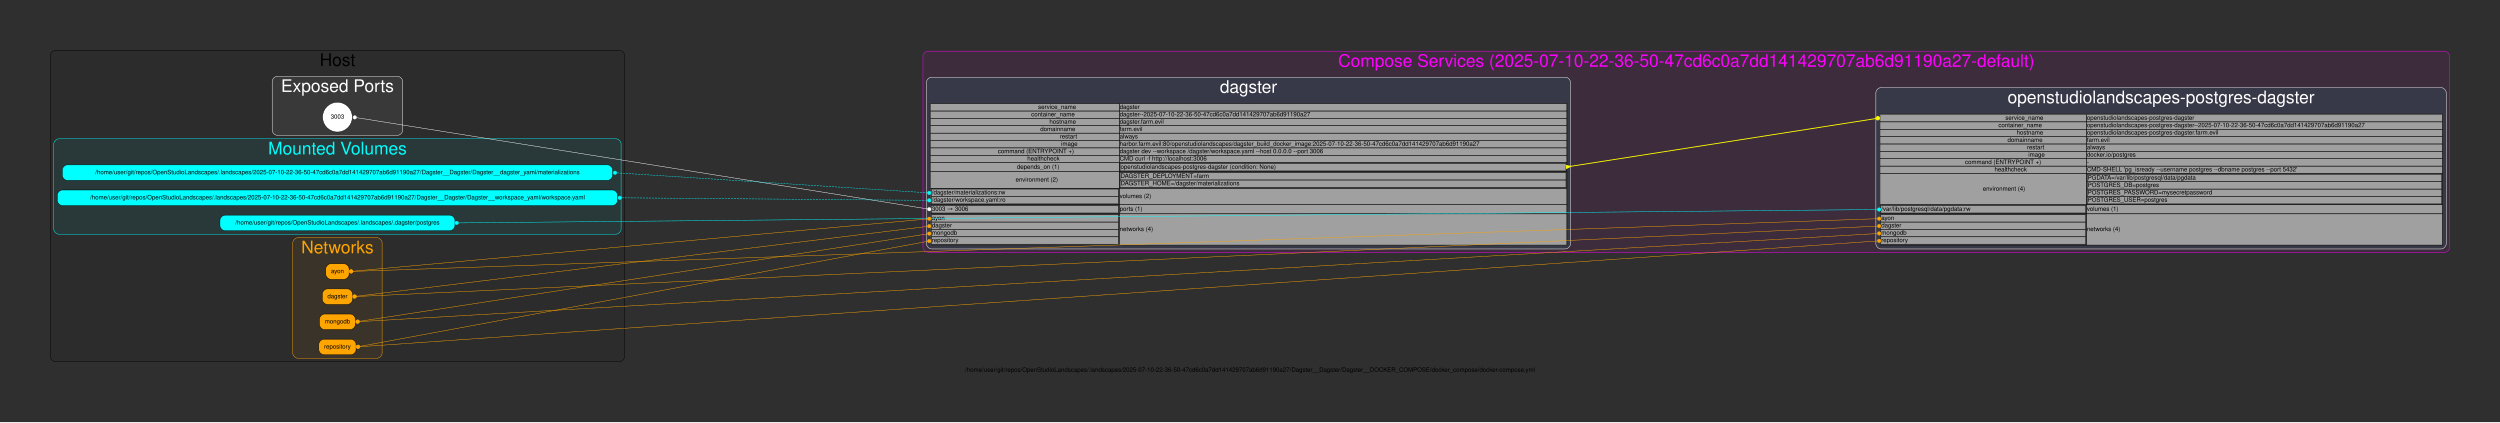
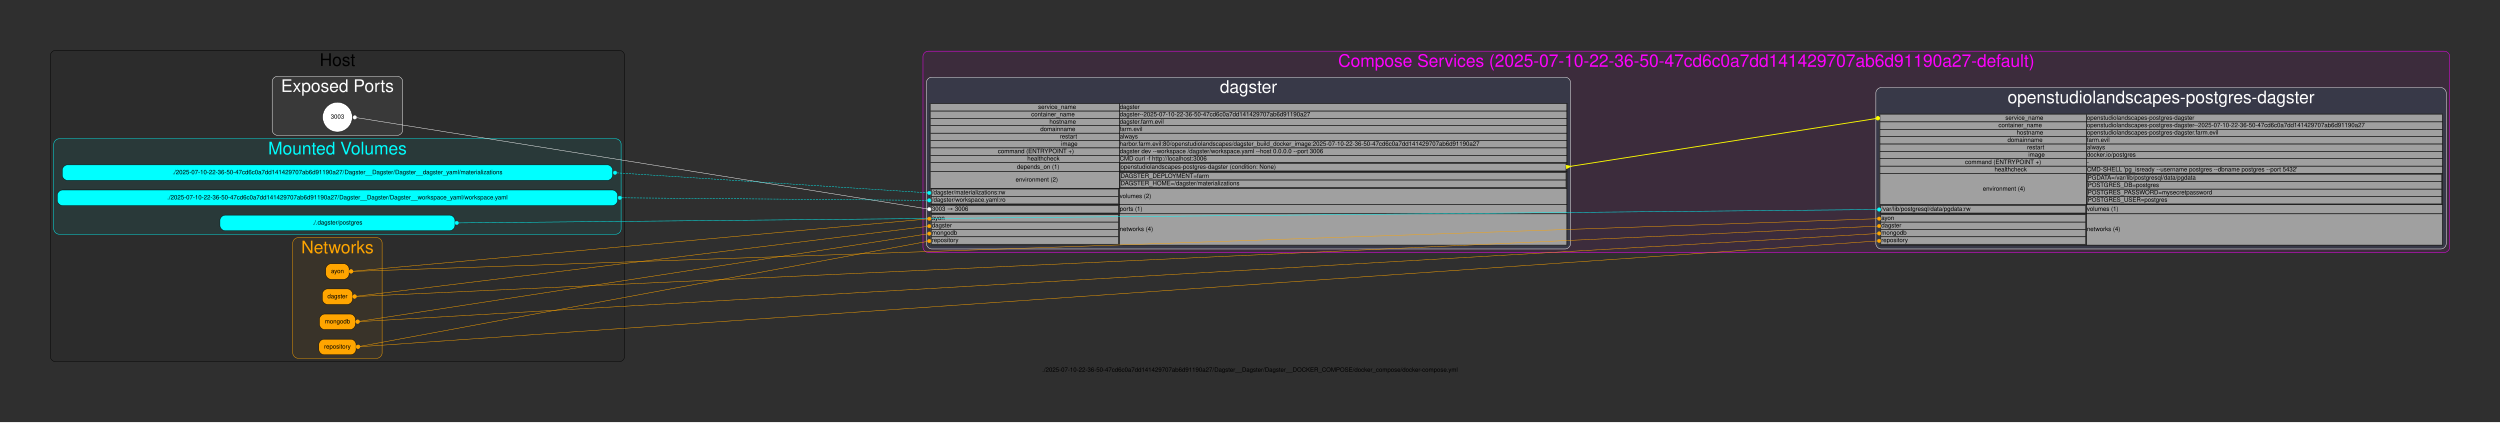
<svg xmlns="http://www.w3.org/2000/svg" width="5764pt" height="973pt" viewBox="0.00 0.00 5764.00 973.00">
  <g id="graph0" class="graph" transform="scale(1 1) rotate(0) translate(108 865)">
    <polygon fill="#2f2f2f" stroke="transparent" points="-108,108 -108,-865 5656,-865 5656,108 -108,108" />
-     <text text-anchor="middle" x="2774" y="-7.8" font-family="Helvetica,sans-Serif" font-size="14.00">/home/user/git/repos/OpenStudioLandscapes/.landscapes/2025-07-10-22-36-50-47cd6c0a7dd141429707ab6d91190a27/Dagster__Dagster/Dagster__DOCKER_COMPOSE/docker_compose/docker-compose.yml</text>
+     <text text-anchor="middle" x="2774" y="-7.8" font-family="Helvetica,sans-Serif" font-size="14.00">./2025-07-10-22-36-50-47cd6c0a7dd141429707ab6d91190a27/Dagster__Dagster/Dagster__DOCKER_COMPOSE/docker_compose/docker-compose.yml</text>
    <g id="clust1" class="cluster">
      <path fill="#ff00ff" fill-opacity="0.063" stroke="#ff00ff" d="M2032,-283C2032,-283 5528,-283 5528,-283 5534,-283 5540,-289 5540,-295 5540,-295 5540,-735 5540,-735 5540,-741 5534,-747 5528,-747 5528,-747 2032,-747 2032,-747 2026,-747 2020,-741 2020,-735 2020,-735 2020,-295 2020,-295 2020,-289 2026,-283 2032,-283" />
      <text text-anchor="middle" x="3780" y="-711" font-family="Helvetica,sans-Serif" font-size="40.00" fill="#ff00ff">Compose Services (2025-07-10-22-36-50-47cd6c0a7dd141429707ab6d91190a27-default)</text>
    </g>
    <g id="clust2" class="cluster">
      <path fill="#00ffff" fill-opacity="0.063" stroke="white" d="M2040,-291C2040,-291 3501,-291 3501,-291 3507,-291 3513,-297 3513,-303 3513,-303 3513,-675 3513,-675 3513,-681 3507,-687 3501,-687 3501,-687 2040,-687 2040,-687 2034,-687 2028,-681 2028,-675 2028,-675 2028,-303 2028,-303 2028,-297 2034,-291 2040,-291" />
      <text text-anchor="middle" x="2770.5" y="-651" font-family="Helvetica,sans-Serif" font-size="40.00" fill="white">dagster</text>
    </g>
    <g id="clust3" class="cluster">
      <path fill="#00ffff" fill-opacity="0.063" stroke="white" d="M4229,-291C4229,-291 5520,-291 5520,-291 5526,-291 5532,-297 5532,-303 5532,-303 5532,-651 5532,-651 5532,-657 5526,-663 5520,-663 5520,-663 4229,-663 4229,-663 4223,-663 4217,-657 4217,-651 4217,-651 4217,-303 4217,-303 4217,-297 4223,-291 4229,-291" />
      <text text-anchor="middle" x="4874.5" y="-627" font-family="Helvetica,sans-Serif" font-size="40.00" fill="white">openstudiolandscapes-postgres-dagster</text>
    </g>
    <g id="clust4" class="cluster">
      <path fill="#000000" fill-opacity="0.063" stroke="#000000" d="M20,-31C20,-31 1320,-31 1320,-31 1326,-31 1332,-37 1332,-43 1332,-43 1332,-737 1332,-737 1332,-743 1326,-749 1320,-749 1320,-749 20,-749 20,-749 14,-749 8,-743 8,-737 8,-737 8,-43 8,-43 8,-37 14,-31 20,-31" />
      <text text-anchor="middle" x="670" y="-713" font-family="Helvetica,sans-Serif" font-size="40.00" fill="#000000">Host</text>
    </g>
    <g id="clust5" class="cluster">
      <path fill="#ffffff" fill-opacity="0.063" stroke="#ffffff" d="M531.55,-553C531.55,-553 808.45,-553 808.45,-553 814.45,-553 820.45,-559 820.45,-565 820.45,-565 820.45,-677 820.45,-677 820.45,-683 814.45,-689 808.45,-689 808.45,-689 531.55,-689 531.55,-689 525.55,-689 519.55,-683 519.55,-677 519.55,-677 519.55,-565 519.55,-565 519.55,-559 525.55,-553 531.55,-553" />
      <text text-anchor="middle" x="670" y="-653" font-family="Helvetica,sans-Serif" font-size="40.00" fill="#ffffff">Exposed Ports</text>
    </g>
    <g id="clust6" class="cluster">
      <path fill="#00ffff" fill-opacity="0.063" stroke="#00ffff" d="M28,-325C28,-325 1312,-325 1312,-325 1318,-325 1324,-331 1324,-337 1324,-337 1324,-533 1324,-533 1324,-539 1318,-545 1312,-545 1312,-545 28,-545 28,-545 22,-545 16,-539 16,-533 16,-533 16,-337 16,-337 16,-331 22,-325 28,-325" />
      <text text-anchor="middle" x="670" y="-509" font-family="Helvetica,sans-Serif" font-size="40.00" fill="#00ffff">Mounted Volumes</text>
    </g>
    <g id="clust7" class="cluster">
      <path fill="#ffa500" fill-opacity="0.063" stroke="#ffa500" d="M579,-39C579,-39 761,-39 761,-39 767,-39 773,-45 773,-51 773,-51 773,-305 773,-305 773,-311 767,-317 761,-317 761,-317 579,-317 579,-317 573,-317 567,-311 567,-305 567,-305 567,-51 567,-51 567,-45 573,-39 579,-39" />
      <text text-anchor="middle" x="670" y="-281" font-family="Helvetica,sans-Serif" font-size="40.00" fill="#ffa500">Networks</text>
    </g>
    <g id="node1" class="node">
      <polygon fill="#a0a0a0" stroke="transparent" points="3505,-627 2036,-627 2036,-299 3505,-299 3505,-627" />
      <polygon fill="none" stroke="#0a0a0a" points="2037.5,-609 2037.5,-626 2472.5,-626 2472.5,-609 2037.5,-609" />
      <text text-anchor="start" x="2285.5" y="-613.8" font-family="Helvetica,sans-Serif" font-size="14.00">            service_name        </text>
      <polygon fill="none" stroke="#0a0a0a" points="2472.5,-609 2472.5,-626 3504.5,-626 3504.5,-609 2472.5,-609" />
      <text text-anchor="start" x="2473.5" y="-613.8" font-family="Helvetica,sans-Serif" font-size="14.00">            dagster        </text>
      <polygon fill="none" stroke="#0a0a0a" points="2037.5,-592 2037.5,-609 2472.5,-609 2472.5,-592 2037.5,-592" />
      <text text-anchor="start" x="2269.5" y="-596.8" font-family="Helvetica,sans-Serif" font-size="14.00">            container_name        </text>
      <polygon fill="none" stroke="#0a0a0a" points="2472.5,-592 2472.5,-609 3504.5,-609 3504.5,-592 2472.5,-592" />
      <text text-anchor="start" x="2473.5" y="-596.8" font-family="Helvetica,sans-Serif" font-size="14.00">            dagster--2025-07-10-22-36-50-47cd6c0a7dd141429707ab6d91190a27        </text>
      <polygon fill="none" stroke="#0a0a0a" points="2037.5,-575 2037.5,-592 2472.5,-592 2472.5,-575 2037.5,-575" />
      <text text-anchor="start" x="2311.5" y="-579.8" font-family="Helvetica,sans-Serif" font-size="14.00">            hostname        </text>
      <polygon fill="none" stroke="#0a0a0a" points="2472.5,-575 2472.5,-592 3504.5,-592 3504.5,-575 2472.5,-575" />
      <text text-anchor="start" x="2473.5" y="-579.8" font-family="Helvetica,sans-Serif" font-size="14.00">            dagster.farm.evil        </text>
      <polygon fill="none" stroke="#0a0a0a" points="2037.5,-558 2037.5,-575 2472.5,-575 2472.5,-558 2037.5,-558" />
      <text text-anchor="start" x="2290.5" y="-562.8" font-family="Helvetica,sans-Serif" font-size="14.00">            domainname        </text>
      <polygon fill="none" stroke="#0a0a0a" points="2472.5,-558 2472.5,-575 3504.5,-575 3504.5,-558 2472.5,-558" />
      <text text-anchor="start" x="2473.5" y="-562.8" font-family="Helvetica,sans-Serif" font-size="14.00">            farm.evil        </text>
      <polygon fill="none" stroke="#0a0a0a" points="2037.5,-541 2037.5,-558 2472.5,-558 2472.5,-541 2037.5,-541" />
      <text text-anchor="start" x="2335.5" y="-545.8" font-family="Helvetica,sans-Serif" font-size="14.00">            restart        </text>
      <polygon fill="none" stroke="#0a0a0a" points="2472.5,-541 2472.5,-558 3504.5,-558 3504.5,-541 2472.5,-541" />
      <text text-anchor="start" x="2473.5" y="-545.8" font-family="Helvetica,sans-Serif" font-size="14.00">            always        </text>
      <polygon fill="none" stroke="#0a0a0a" points="2037.5,-524 2037.5,-541 2472.5,-541 2472.5,-524 2037.5,-524" />
      <text text-anchor="start" x="2338.5" y="-528.8" font-family="Helvetica,sans-Serif" font-size="14.00">            image        </text>
      <polygon fill="none" stroke="#0a0a0a" points="2472.5,-524 2472.5,-541 3504.5,-541 3504.5,-524 2472.5,-524" />
      <text text-anchor="start" x="2473.5" y="-528.8" font-family="Helvetica,sans-Serif" font-size="14.00">            harbor.farm.evil:80/openstudiolandscapes/dagster_build_docker_image:2025-07-10-22-36-50-47cd6c0a7dd141429707ab6d91190a27        </text>
      <polygon fill="none" stroke="#0a0a0a" points="2037.5,-507 2037.5,-524 2472.5,-524 2472.5,-507 2037.5,-507" />
      <text text-anchor="start" x="2192.5" y="-511.8" font-family="Helvetica,sans-Serif" font-size="14.00">            command (ENTRYPOINT +)        </text>
      <polygon fill="none" stroke="#0a0a0a" points="2472.5,-507 2472.5,-524 3504.5,-524 3504.5,-507 2472.5,-507" />
      <text text-anchor="start" x="2473.5" y="-511.8" font-family="Helvetica,sans-Serif" font-size="14.00">            dagster dev --workspace /dagster/workspace.yaml --host 0.0.0.0 --port 3006        </text>
      <polygon fill="none" stroke="#0a0a0a" points="2037.5,-490 2037.5,-507 2472.5,-507 2472.5,-490 2037.5,-490" />
      <text text-anchor="start" x="2260.5" y="-494.8" font-family="Helvetica,sans-Serif" font-size="14.00">                healthcheck            </text>
      <polygon fill="none" stroke="#0a0a0a" points="2472.5,-490 2472.5,-507 3504.5,-507 3504.5,-490 2472.5,-490" />
      <text text-anchor="start" x="2473.5" y="-494.8" font-family="Helvetica,sans-Serif" font-size="14.00">                CMD curl -f http://localhost:3006            </text>
      <polygon fill="none" stroke="#0a0a0a" points="2037.5,-469 2037.5,-490 2472.5,-490 2472.5,-469 2037.5,-469" />
      <text text-anchor="start" x="2236.5" y="-475.8" font-family="Helvetica,sans-Serif" font-size="14.00">                depends_on (1)            </text>
      <polygon fill="none" stroke="#0a0a0a" points="2472.5,-469 2472.5,-490 3504.5,-490 3504.5,-469 2472.5,-469" />
      <polygon fill="none" stroke="#0a0a0a" points="2474.5,-471 2474.5,-488 3502.5,-488 3502.5,-471 2474.5,-471" />
      <text text-anchor="start" x="2475.5" y="-475.8" font-family="Helvetica,sans-Serif" font-size="14.00">                            openstudiolandscapes-postgres-dagster (condition: None)                        </text>
      <polygon fill="none" stroke="#0a0a0a" points="2473.5,-470 2473.5,-489 3503.5,-489 3503.5,-470 2473.5,-470" />
      <polygon fill="none" stroke="#0a0a0a" points="2037.5,-431 2037.5,-469 2472.5,-469 2472.5,-431 2037.5,-431" />
      <text text-anchor="start" x="2233.5" y="-446.3" font-family="Helvetica,sans-Serif" font-size="14.00">                environment (2)            </text>
      <polygon fill="none" stroke="#0a0a0a" points="2472.5,-431 2472.5,-469 3504.5,-469 3504.5,-431 2472.5,-431" />
      <polygon fill="none" stroke="#0a0a0a" points="2474.5,-450 2474.5,-467 3502.5,-467 3502.5,-450 2474.5,-450" />
      <text text-anchor="start" x="2475.5" y="-454.8" font-family="Helvetica,sans-Serif" font-size="14.00">                            DAGSTER_DEPLOYMENT=farm                        </text>
      <polygon fill="none" stroke="#0a0a0a" points="2474.5,-433 2474.5,-450 3502.5,-450 3502.5,-433 2474.5,-433" />
      <text text-anchor="start" x="2475.5" y="-437.8" font-family="Helvetica,sans-Serif" font-size="14.00">                            DAGSTER_HOME=/dagster/materializations                        </text>
      <polygon fill="none" stroke="#0a0a0a" points="2473.5,-432 2473.5,-468 3503.5,-468 3503.5,-432 2473.5,-432" />
      <polygon fill="none" stroke="#0a0a0a" points="2037.5,-393 2037.5,-431 2472.5,-431 2472.5,-393 2037.5,-393" />
      <polygon fill="none" stroke="#0a0a0a" points="2039.5,-412 2039.5,-429 2470.5,-429 2470.5,-412 2039.5,-412" />
      <text text-anchor="start" x="2040.5" y="-416.8" font-family="Helvetica,sans-Serif" font-size="14.00">                            /dagster/materializations:rw                        </text>
      <polygon fill="none" stroke="#0a0a0a" points="2039.5,-395 2039.5,-412 2470.5,-412 2470.5,-395 2039.5,-395" />
      <text text-anchor="start" x="2040.5" y="-399.8" font-family="Helvetica,sans-Serif" font-size="14.00">                            /dagster/workspace.yaml:ro                        </text>
      <polygon fill="none" stroke="#0a0a0a" points="2038.5,-394 2038.5,-430 2471.5,-430 2471.5,-394 2038.5,-394" />
      <polygon fill="none" stroke="#0a0a0a" points="2472.5,-393 2472.5,-431 3504.5,-431 3504.5,-393 2472.5,-393" />
      <text text-anchor="start" x="2473.5" y="-408.3" font-family="Helvetica,sans-Serif" font-size="14.00">                volumes (2)            </text>
      <polygon fill="none" stroke="#0a0a0a" points="2037.5,-372 2037.5,-393 2472.5,-393 2472.5,-372 2037.5,-372" />
      <polygon fill="none" stroke="#0a0a0a" points="2039.5,-374 2039.5,-391 2470.5,-391 2470.5,-374 2039.5,-374" />
      <text text-anchor="start" x="2040.5" y="-378.8" font-family="Helvetica,sans-Serif" font-size="14.00">                            3003 → 3006                        </text>
      <polygon fill="none" stroke="#0a0a0a" points="2038.5,-373 2038.5,-392 2471.5,-392 2471.5,-373 2038.5,-373" />
      <polygon fill="none" stroke="#0a0a0a" points="2472.5,-372 2472.5,-393 3504.5,-393 3504.5,-372 2472.5,-372" />
      <text text-anchor="start" x="2473.5" y="-378.8" font-family="Helvetica,sans-Serif" font-size="14.00">                ports (1)            </text>
      <polygon fill="none" stroke="#0a0a0a" points="2037.5,-300 2037.5,-372 2472.5,-372 2472.5,-300 2037.5,-300" />
      <polygon fill="none" stroke="#0a0a0a" points="2039.5,-353 2039.5,-370 2470.5,-370 2470.5,-353 2039.5,-353" />
      <text text-anchor="start" x="2040.5" y="-357.8" font-family="Helvetica,sans-Serif" font-size="14.00">                            ayon                        </text>
      <polygon fill="none" stroke="#0a0a0a" points="2039.5,-336 2039.5,-353 2470.5,-353 2470.5,-336 2039.5,-336" />
      <text text-anchor="start" x="2040.5" y="-340.8" font-family="Helvetica,sans-Serif" font-size="14.00">                            dagster                        </text>
      <polygon fill="none" stroke="#0a0a0a" points="2039.5,-319 2039.5,-336 2470.5,-336 2470.5,-319 2039.5,-319" />
      <text text-anchor="start" x="2040.5" y="-323.8" font-family="Helvetica,sans-Serif" font-size="14.00">                            mongodb                        </text>
      <polygon fill="none" stroke="#0a0a0a" points="2039.5,-302 2039.5,-319 2470.5,-319 2470.5,-302 2039.5,-302" />
      <text text-anchor="start" x="2040.5" y="-306.8" font-family="Helvetica,sans-Serif" font-size="14.00">                            repository                        </text>
      <polygon fill="none" stroke="#0a0a0a" points="2038.5,-301 2038.5,-371 2471.5,-371 2471.5,-301 2038.5,-301" />
      <polygon fill="none" stroke="#0a0a0a" points="2472.5,-300 2472.5,-372 3504.5,-372 3504.5,-300 2472.5,-300" />
      <text text-anchor="start" x="2473.5" y="-332.3" font-family="Helvetica,sans-Serif" font-size="14.00">                networks (4)            </text>
      <polygon fill="none" stroke="#0a0a0a" points="2036,-299 2036,-627 3505,-627 3505,-299 2036,-299" />
    </g>
    <g id="node2" class="node">
      <polygon fill="#a0a0a0" stroke="transparent" points="5524,-602.5 4225,-602.5 4225,-299.5 5524,-299.5 5524,-602.5" />
      <polygon fill="none" stroke="#0a0a0a" points="4226.5,-584 4226.5,-601 4702.5,-601 4702.5,-584 4226.5,-584" />
      <text text-anchor="start" x="4515.5" y="-588.8" font-family="Helvetica,sans-Serif" font-size="14.00">            service_name        </text>
      <polygon fill="none" stroke="#0a0a0a" points="4702.5,-584 4702.5,-601 5523.5,-601 5523.5,-584 4702.5,-584" />
      <text text-anchor="start" x="4703.5" y="-588.8" font-family="Helvetica,sans-Serif" font-size="14.00">            openstudiolandscapes-postgres-dagster        </text>
      <polygon fill="none" stroke="#0a0a0a" points="4226.5,-567 4226.5,-584 4702.5,-584 4702.5,-567 4226.5,-567" />
      <text text-anchor="start" x="4499.5" y="-571.8" font-family="Helvetica,sans-Serif" font-size="14.00">            container_name        </text>
      <polygon fill="none" stroke="#0a0a0a" points="4702.5,-567 4702.5,-584 5523.5,-584 5523.5,-567 4702.5,-567" />
      <text text-anchor="start" x="4703.5" y="-571.8" font-family="Helvetica,sans-Serif" font-size="14.00">            openstudiolandscapes-postgres-dagster--2025-07-10-22-36-50-47cd6c0a7dd141429707ab6d91190a27        </text>
      <polygon fill="none" stroke="#0a0a0a" points="4226.5,-550 4226.5,-567 4702.5,-567 4702.5,-550 4226.5,-550" />
      <text text-anchor="start" x="4541.5" y="-554.8" font-family="Helvetica,sans-Serif" font-size="14.00">            hostname        </text>
      <polygon fill="none" stroke="#0a0a0a" points="4702.5,-550 4702.5,-567 5523.5,-567 5523.5,-550 4702.5,-550" />
      <text text-anchor="start" x="4703.5" y="-554.8" font-family="Helvetica,sans-Serif" font-size="14.00">            openstudiolandscapes-postgres-dagster.farm.evil        </text>
      <polygon fill="none" stroke="#0a0a0a" points="4226.5,-533 4226.5,-550 4702.5,-550 4702.5,-533 4226.5,-533" />
      <text text-anchor="start" x="4520.5" y="-537.8" font-family="Helvetica,sans-Serif" font-size="14.00">            domainname        </text>
      <polygon fill="none" stroke="#0a0a0a" points="4702.5,-533 4702.5,-550 5523.5,-550 5523.5,-533 4702.5,-533" />
      <text text-anchor="start" x="4703.5" y="-537.8" font-family="Helvetica,sans-Serif" font-size="14.00">            farm.evil        </text>
      <polygon fill="none" stroke="#0a0a0a" points="4226.5,-516 4226.5,-533 4702.5,-533 4702.5,-516 4226.5,-516" />
      <text text-anchor="start" x="4565.5" y="-520.8" font-family="Helvetica,sans-Serif" font-size="14.00">            restart        </text>
      <polygon fill="none" stroke="#0a0a0a" points="4702.5,-516 4702.5,-533 5523.5,-533 5523.5,-516 4702.5,-516" />
      <text text-anchor="start" x="4703.5" y="-520.8" font-family="Helvetica,sans-Serif" font-size="14.00">            always        </text>
      <polygon fill="none" stroke="#0a0a0a" points="4226.5,-499 4226.5,-516 4702.5,-516 4702.5,-499 4226.5,-499" />
      <text text-anchor="start" x="4568.5" y="-503.8" font-family="Helvetica,sans-Serif" font-size="14.00">            image        </text>
      <polygon fill="none" stroke="#0a0a0a" points="4702.5,-499 4702.5,-516 5523.5,-516 5523.5,-499 4702.5,-499" />
      <text text-anchor="start" x="4703.5" y="-503.8" font-family="Helvetica,sans-Serif" font-size="14.00">            docker.io/postgres        </text>
      <polygon fill="none" stroke="#0a0a0a" points="4226.5,-482 4226.5,-499 4702.5,-499 4702.5,-482 4226.5,-482" />
      <text text-anchor="start" x="4422.5" y="-486.8" font-family="Helvetica,sans-Serif" font-size="14.00">            command (ENTRYPOINT +)        </text>
      <polygon fill="none" stroke="#0a0a0a" points="4702.5,-482 4702.5,-499 5523.5,-499 5523.5,-482 4702.5,-482" />
      <text text-anchor="start" x="4703.5" y="-486.8" font-family="Helvetica,sans-Serif" font-size="14.00">            -        </text>
      <polygon fill="none" stroke="#0a0a0a" points="4226.5,-465 4226.5,-482 4702.5,-482 4702.5,-465 4226.5,-465" />
      <text text-anchor="start" x="4490.5" y="-469.8" font-family="Helvetica,sans-Serif" font-size="14.00">                healthcheck            </text>
      <polygon fill="none" stroke="#0a0a0a" points="4702.5,-465 4702.5,-482 5523.5,-482 5523.5,-465 4702.5,-465" />
      <text text-anchor="start" x="4703.5" y="-469.8" font-family="Helvetica,sans-Serif" font-size="14.00">                CMD-SHELL 'pg_isready --username postgres --dbname postgres --port 5432'            </text>
      <polygon fill="none" stroke="#0a0a0a" points="4226.5,-393 4226.5,-465 4702.5,-465 4702.5,-393 4226.5,-393" />
      <text text-anchor="start" x="4463.5" y="-425.3" font-family="Helvetica,sans-Serif" font-size="14.00">                environment (4)            </text>
      <polygon fill="none" stroke="#0a0a0a" points="4702.5,-393 4702.5,-465 5523.5,-465 5523.5,-393 4702.5,-393" />
      <polygon fill="none" stroke="#0a0a0a" points="4704.5,-446 4704.5,-463 5521.5,-463 5521.5,-446 4704.5,-446" />
      <text text-anchor="start" x="4705.5" y="-450.8" font-family="Helvetica,sans-Serif" font-size="14.00">                            PGDATA=/var/lib/postgresql/data/pgdata                        </text>
      <polygon fill="none" stroke="#0a0a0a" points="4704.5,-429 4704.5,-446 5521.5,-446 5521.5,-429 4704.5,-429" />
      <text text-anchor="start" x="4705.5" y="-433.8" font-family="Helvetica,sans-Serif" font-size="14.00">                            POSTGRES_DB=postgres                        </text>
      <polygon fill="none" stroke="#0a0a0a" points="4704.5,-412 4704.5,-429 5521.5,-429 5521.5,-412 4704.5,-412" />
      <text text-anchor="start" x="4705.5" y="-416.8" font-family="Helvetica,sans-Serif" font-size="14.00">                            POSTGRES_PASSWORD=mysecretpassword                        </text>
      <polygon fill="none" stroke="#0a0a0a" points="4704.5,-395 4704.5,-412 5521.5,-412 5521.5,-395 4704.5,-395" />
      <text text-anchor="start" x="4705.5" y="-399.8" font-family="Helvetica,sans-Serif" font-size="14.00">                            POSTGRES_USER=postgres                        </text>
      <polygon fill="none" stroke="#0a0a0a" points="4703.5,-394 4703.5,-464 5522.5,-464 5522.5,-394 4703.5,-394" />
      <polygon fill="none" stroke="#0a0a0a" points="4226.5,-372 4226.5,-393 4702.5,-393 4702.5,-372 4226.5,-372" />
      <polygon fill="none" stroke="#0a0a0a" points="4228.5,-374 4228.5,-391 4700.5,-391 4700.5,-374 4228.5,-374" />
      <text text-anchor="start" x="4229.5" y="-378.8" font-family="Helvetica,sans-Serif" font-size="14.00">                            /var/lib/postgresql/data/pgdata:rw                        </text>
      <polygon fill="none" stroke="#0a0a0a" points="4227.5,-373 4227.5,-392 4701.5,-392 4701.5,-373 4227.5,-373" />
      <polygon fill="none" stroke="#0a0a0a" points="4702.5,-372 4702.5,-393 5523.5,-393 5523.5,-372 4702.5,-372" />
      <text text-anchor="start" x="4703.5" y="-378.8" font-family="Helvetica,sans-Serif" font-size="14.00">                volumes (1)            </text>
      <polygon fill="none" stroke="#0a0a0a" points="4226.5,-300 4226.5,-372 4702.5,-372 4702.5,-300 4226.5,-300" />
      <polygon fill="none" stroke="#0a0a0a" points="4228.5,-353 4228.5,-370 4700.5,-370 4700.5,-353 4228.5,-353" />
      <text text-anchor="start" x="4229.5" y="-357.8" font-family="Helvetica,sans-Serif" font-size="14.00">                            ayon                        </text>
      <polygon fill="none" stroke="#0a0a0a" points="4228.5,-336 4228.5,-353 4700.5,-353 4700.5,-336 4228.5,-336" />
      <text text-anchor="start" x="4229.5" y="-340.8" font-family="Helvetica,sans-Serif" font-size="14.00">                            dagster                        </text>
      <polygon fill="none" stroke="#0a0a0a" points="4228.5,-319 4228.5,-336 4700.5,-336 4700.5,-319 4228.5,-319" />
      <text text-anchor="start" x="4229.5" y="-323.8" font-family="Helvetica,sans-Serif" font-size="14.00">                            mongodb                        </text>
      <polygon fill="none" stroke="#0a0a0a" points="4228.5,-302 4228.5,-319 4700.5,-319 4700.5,-302 4228.5,-302" />
      <text text-anchor="start" x="4229.5" y="-306.8" font-family="Helvetica,sans-Serif" font-size="14.00">                            repository                        </text>
      <polygon fill="none" stroke="#0a0a0a" points="4227.5,-301 4227.5,-371 4701.5,-371 4701.5,-301 4227.5,-301" />
      <polygon fill="none" stroke="#0a0a0a" points="4702.5,-300 4702.5,-372 5523.5,-372 5523.5,-300 4702.5,-300" />
      <text text-anchor="start" x="4703.5" y="-332.3" font-family="Helvetica,sans-Serif" font-size="14.00">                networks (4)            </text>
      <polygon fill="none" stroke="#0a0a0a" points="4225,-299.5 4225,-602.5 5524,-602.5 5524,-299.5 4225,-299.5" />
    </g>
    <g id="edge1" class="edge">
      <path fill="none" stroke="yellow" stroke-width="2" d="M3513.43,-481.55C3594.39,-494.23 4144.82,-580.37 4217.57,-591.76" />
      <polygon fill="yellow" stroke="yellow" stroke-width="2" points="3504.04,-476.54 3513.38,-481.55 3502.96,-483.46 3504.04,-476.54" />
      <ellipse fill="yellow" stroke="yellow" stroke-width="2" cx="4221.55" cy="-592.38" rx="4" ry="4" />
    </g>
    <g id="node3" class="node">
      <ellipse fill="#ffffff" stroke="black" cx="670" cy="-595" rx="34.39" ry="34.39" />
      <text text-anchor="middle" x="670" y="-591.3" font-family="Helvetica,sans-Serif" font-size="14.00">3003</text>
    </g>
    <g id="edge2" class="edge">
      <path fill="none" stroke="#ffffff" d="M714.16,-593.7C820.18,-576.75 1924.94,-400.15 2030.42,-383.29" />
      <ellipse fill="#ffffff" stroke="#ffffff" cx="709.95" cy="-594.37" rx="4" ry="4" />
      <ellipse fill="#ffffff" stroke="#ffffff" cx="2034.55" cy="-382.63" rx="4" ry="4" />
    </g>
    <g id="node4" class="node">
      <path fill="#00ffff" stroke="black" d="M1292.5,-485C1292.5,-485 47.5,-485 47.5,-485 41.5,-485 35.5,-479 35.5,-473 35.5,-473 35.5,-461 35.5,-461 35.5,-455 41.5,-449 47.5,-449 47.5,-449 1292.5,-449 1292.5,-449 1298.5,-449 1304.5,-455 1304.5,-461 1304.5,-461 1304.5,-473 1304.5,-473 1304.5,-479 1298.5,-485 1292.5,-485" />
-       <text text-anchor="middle" x="670" y="-463.3" font-family="Helvetica,sans-Serif" font-size="14.00">/home/user/git/repos/OpenStudioLandscapes/.landscapes/2025-07-10-22-36-50-47cd6c0a7dd141429707ab6d91190a27/Dagster__Dagster/Dagster__dagster_yaml/materializations</text>
+       <text text-anchor="middle" x="670" y="-463.3" font-family="Helvetica,sans-Serif" font-size="14.00">./2025-07-10-22-36-50-47cd6c0a7dd141429707ab6d91190a27/Dagster__Dagster/Dagster__dagster_yaml/materializations</text>
    </g>
    <g id="edge3" class="edge">
      <path fill="none" stroke="#00ffff" stroke-dasharray="5,2" d="M1314.23,-466.47C1389.36,-461.65 1955.48,-425.33 2030.34,-420.52" />
      <ellipse fill="#00ffff" stroke="#00ffff" cx="1309.99" cy="-466.74" rx="4" ry="4" />
      <ellipse fill="#00ffff" stroke="#00ffff" cx="2034.51" cy="-420.26" rx="4" ry="4" />
    </g>
    <g id="node5" class="node">
      <path fill="#00ffff" stroke="black" d="M1304,-427C1304,-427 36,-427 36,-427 30,-427 24,-421 24,-415 24,-415 24,-403 24,-403 24,-397 30,-391 36,-391 36,-391 1304,-391 1304,-391 1310,-391 1316,-397 1316,-403 1316,-403 1316,-415 1316,-415 1316,-421 1310,-427 1304,-427" />
-       <text text-anchor="middle" x="670" y="-405.3" font-family="Helvetica,sans-Serif" font-size="14.00">/home/user/git/repos/OpenStudioLandscapes/.landscapes/2025-07-10-22-36-50-47cd6c0a7dd141429707ab6d91190a27/Dagster__Dagster/Dagster__workspace_yaml/workspace.yaml</text>
+       <text text-anchor="middle" x="670" y="-405.3" font-family="Helvetica,sans-Serif" font-size="14.00">./2025-07-10-22-36-50-47cd6c0a7dd141429707ab6d91190a27/Dagster__Dagster/Dagster__workspace_yaml/workspace.yaml</text>
    </g>
    <g id="edge4" class="edge">
      <path fill="none" stroke="#00ffff" stroke-dasharray="5,2" d="M1325.1,-408.93C1399.11,-408.32 1956.73,-403.68 2030.46,-403.07" />
      <ellipse fill="#00ffff" stroke="#00ffff" cx="1321" cy="-408.97" rx="4" ry="4" />
      <ellipse fill="#00ffff" stroke="#00ffff" cx="2034.5" cy="-403.03" rx="4" ry="4" />
    </g>
    <g id="node6" class="node">
      <path fill="#00ffff" stroke="black" d="M929,-369C929,-369 411,-369 411,-369 405,-369 399,-363 399,-357 399,-357 399,-345 399,-345 399,-339 405,-333 411,-333 411,-333 929,-333 929,-333 935,-333 941,-339 941,-345 941,-345 941,-357 941,-357 941,-363 935,-369 929,-369" />
-       <text text-anchor="middle" x="670" y="-347.3" font-family="Helvetica,sans-Serif" font-size="14.00">/home/user/git/repos/OpenStudioLandscapes/.landscapes/.dagster/postgres</text>
+       <text text-anchor="middle" x="670" y="-347.3" font-family="Helvetica,sans-Serif" font-size="14.00">./.dagster/postgres</text>
    </g>
    <g id="edge5" class="edge">
      <path fill="none" stroke="#00ffff" d="M949.03,-351.08C1122.37,-352.71 4046.38,-380.28 4220.41,-381.92" />
      <ellipse fill="#00ffff" stroke="#00ffff" cx="945" cy="-351.04" rx="4" ry="4" />
      <ellipse fill="#00ffff" stroke="#00ffff" cx="4224.5" cy="-381.96" rx="4" ry="4" />
    </g>
    <g id="node7" class="node">
      <path fill="#ffa500" stroke="black" d="M685,-257C685,-257 655,-257 655,-257 649,-257 643,-251 643,-245 643,-245 643,-233 643,-233 643,-227 649,-221 655,-221 655,-221 685,-221 685,-221 691,-221 697,-227 697,-233 697,-233 697,-245 697,-245 697,-251 691,-257 685,-257" />
      <text text-anchor="middle" x="670" y="-235.3" font-family="Helvetica,sans-Serif" font-size="14.00">ayon</text>
    </g>
    <g id="edge6" class="edge">
      <path fill="none" stroke="#ffa500" d="M706.21,-239.75C812.87,-249.45 1924.25,-350.6 2030.37,-360.26" />
      <ellipse fill="#ffa500" stroke="#ffa500" cx="701.98" cy="-239.36" rx="4" ry="4" />
      <ellipse fill="#ffa500" stroke="#ffa500" cx="2034.52" cy="-360.64" rx="4" ry="4" />
    </g>
    <g id="edge10" class="edge">
      <path fill="none" stroke="#ffa500" d="M705.05,-239.28C885.49,-245.51 4038.81,-354.45 4220.35,-360.72" />
      <ellipse fill="#ffa500" stroke="#ffa500" cx="701" cy="-239.14" rx="4" ry="4" />
      <ellipse fill="#ffa500" stroke="#ffa500" cx="4224.5" cy="-360.86" rx="4" ry="4" />
    </g>
    <g id="node8" class="node">
      <path fill="#ffa500" stroke="black" d="M693,-199C693,-199 647,-199 647,-199 641,-199 635,-193 635,-187 635,-187 635,-175 635,-175 635,-169 641,-163 647,-163 647,-163 693,-163 693,-163 699,-163 705,-169 705,-175 705,-175 705,-187 705,-187 705,-193 699,-199 693,-199" />
      <text text-anchor="middle" x="670" y="-177.3" font-family="Helvetica,sans-Serif" font-size="14.00">dagster</text>
    </g>
    <g id="edge7" class="edge">
      <path fill="none" stroke="#ffa500" d="M714.16,-182C820.18,-194.97 1924.94,-330.11 2030.42,-343.01" />
      <ellipse fill="#ffa500" stroke="#ffa500" cx="709.97" cy="-181.49" rx="4" ry="4" />
      <ellipse fill="#ffa500" stroke="#ffa500" cx="2034.53" cy="-343.51" rx="4" ry="4" />
    </g>
    <g id="edge11" class="edge">
      <path fill="none" stroke="#ffa500" d="M713.04,-181.37C893.06,-189.7 4039.24,-335.24 4220.36,-343.62" />
      <ellipse fill="#ffa500" stroke="#ffa500" cx="709" cy="-181.18" rx="4" ry="4" />
      <ellipse fill="#ffa500" stroke="#ffa500" cx="4224.5" cy="-343.82" rx="4" ry="4" />
    </g>
    <g id="node9" class="node">
      <path fill="#ffa500" stroke="black" d="M699.5,-141C699.5,-141 640.5,-141 640.5,-141 634.5,-141 628.5,-135 628.5,-129 628.5,-129 628.5,-117 628.5,-117 628.5,-111 634.5,-105 640.5,-105 640.5,-105 699.5,-105 699.5,-105 705.5,-105 711.5,-111 711.5,-117 711.5,-117 711.5,-129 711.5,-129 711.5,-135 705.5,-141 699.5,-141" />
      <text text-anchor="middle" x="670" y="-119.3" font-family="Helvetica,sans-Serif" font-size="14.00">mongodb</text>
    </g>
    <g id="edge8" class="edge">
      <path fill="none" stroke="#ffa500" d="M721.12,-124.25C826.58,-140.48 1925.53,-309.61 2030.46,-325.76" />
      <ellipse fill="#ffa500" stroke="#ffa500" cx="716.95" cy="-123.61" rx="4" ry="4" />
      <ellipse fill="#ffa500" stroke="#ffa500" cx="2034.55" cy="-326.39" rx="4" ry="4" />
    </g>
    <g id="edge12" class="edge">
      <path fill="none" stroke="#ffa500" d="M720.02,-123.47C899.69,-133.89 4039.62,-316.04 4220.38,-326.53" />
      <ellipse fill="#ffa500" stroke="#ffa500" cx="715.99" cy="-123.23" rx="4" ry="4" />
      <ellipse fill="#ffa500" stroke="#ffa500" cx="4224.51" cy="-326.77" rx="4" ry="4" />
    </g>
    <g id="node10" class="node">
      <path fill="#ffa500" stroke="black" d="M701,-83C701,-83 639,-83 639,-83 633,-83 627,-77 627,-71 627,-71 627,-59 627,-59 627,-53 633,-47 639,-47 639,-47 701,-47 701,-47 707,-47 713,-53 713,-59 713,-59 713,-71 713,-71 713,-77 707,-83 701,-83" />
      <text text-anchor="middle" x="670" y="-61.3" font-family="Helvetica,sans-Serif" font-size="14.00">repository</text>
    </g>
    <g id="edge9" class="edge">
      <path fill="none" stroke="#ffa500" d="M722.11,-66.5C827.5,-85.99 1925.62,-289.12 2030.47,-308.51" />
      <ellipse fill="#ffa500" stroke="#ffa500" cx="717.93" cy="-65.73" rx="4" ry="4" />
      <ellipse fill="#ffa500" stroke="#ffa500" cx="2034.57" cy="-309.27" rx="4" ry="4" />
    </g>
    <g id="edge13" class="edge">
      <path fill="none" stroke="#ffa500" d="M721.02,-65.56C900.64,-78.08 4039.67,-296.84 4220.38,-309.43" />
      <ellipse fill="#ffa500" stroke="#ffa500" cx="716.99" cy="-65.28" rx="4" ry="4" />
      <ellipse fill="#ffa500" stroke="#ffa500" cx="4224.51" cy="-309.72" rx="4" ry="4" />
    </g>
  </g>
</svg>
